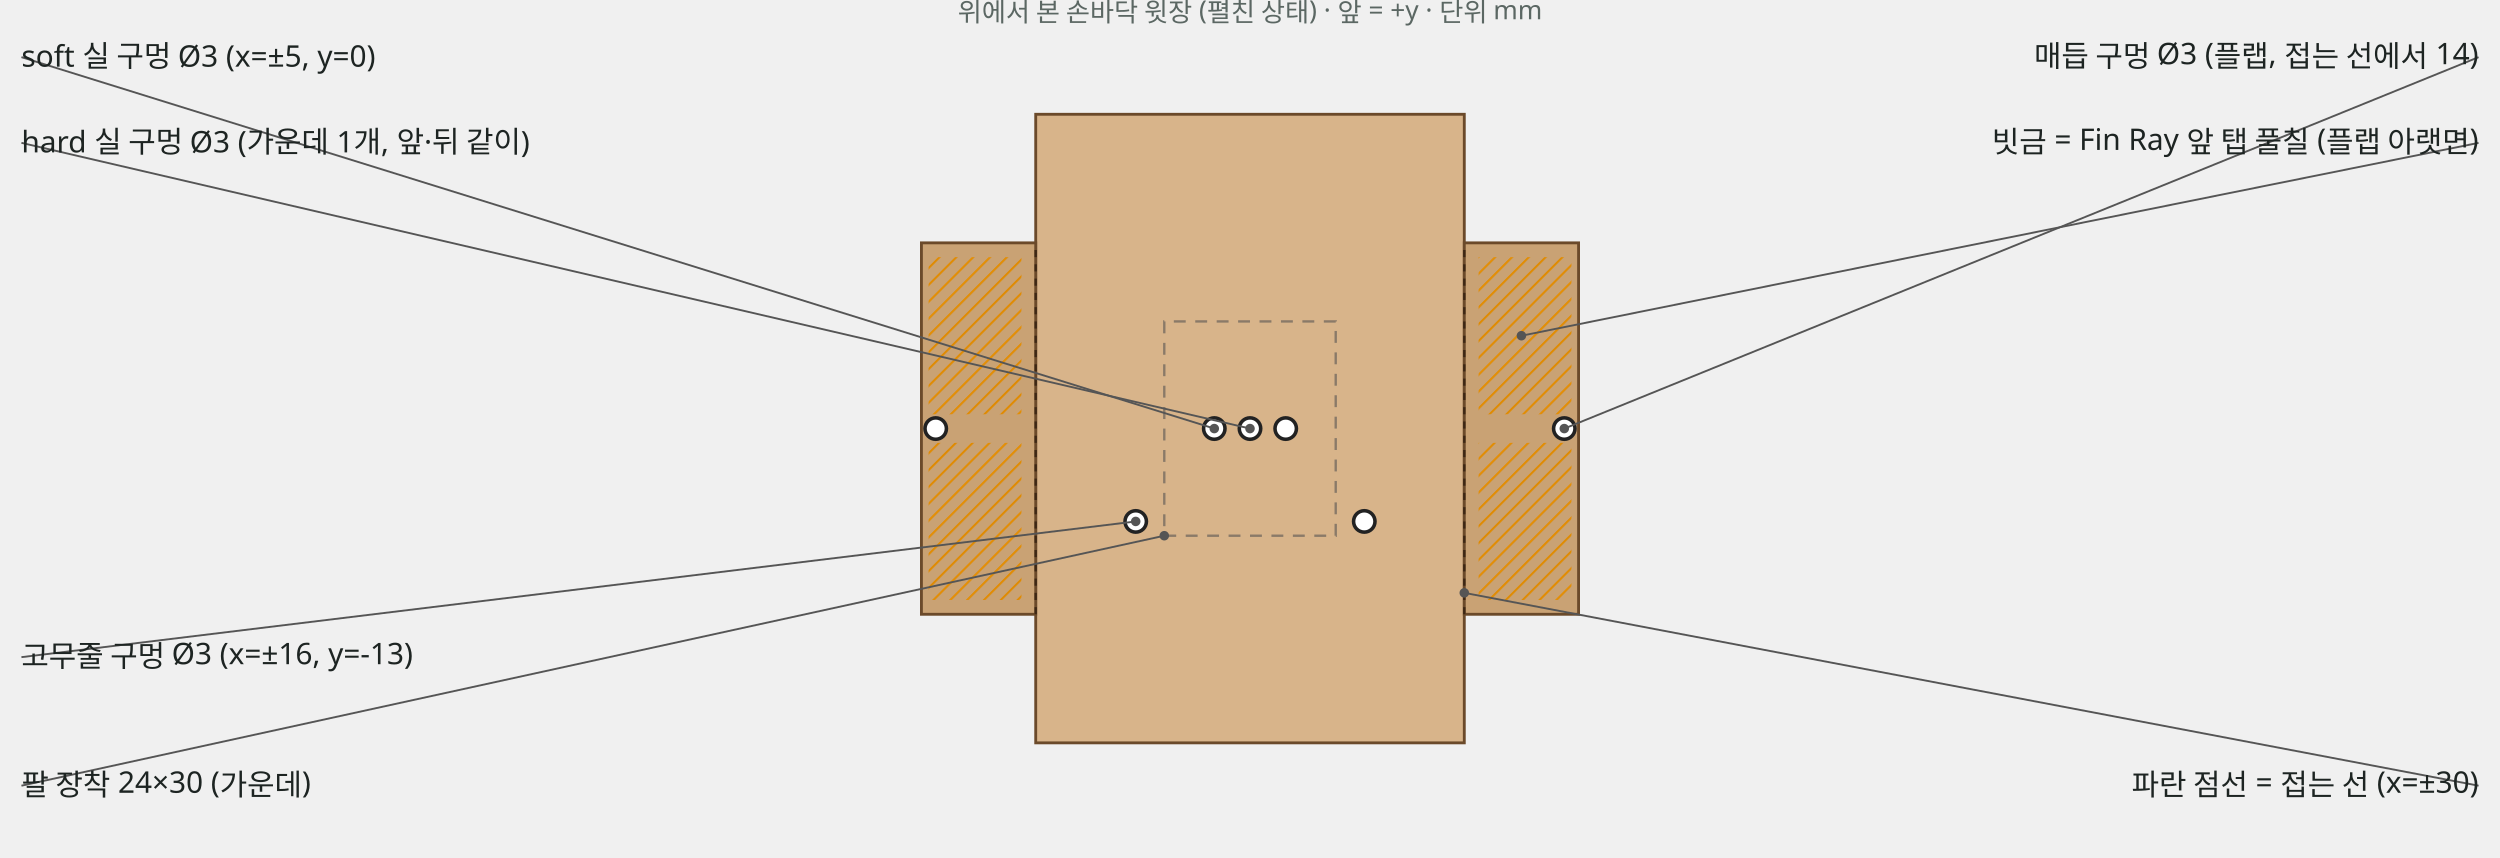
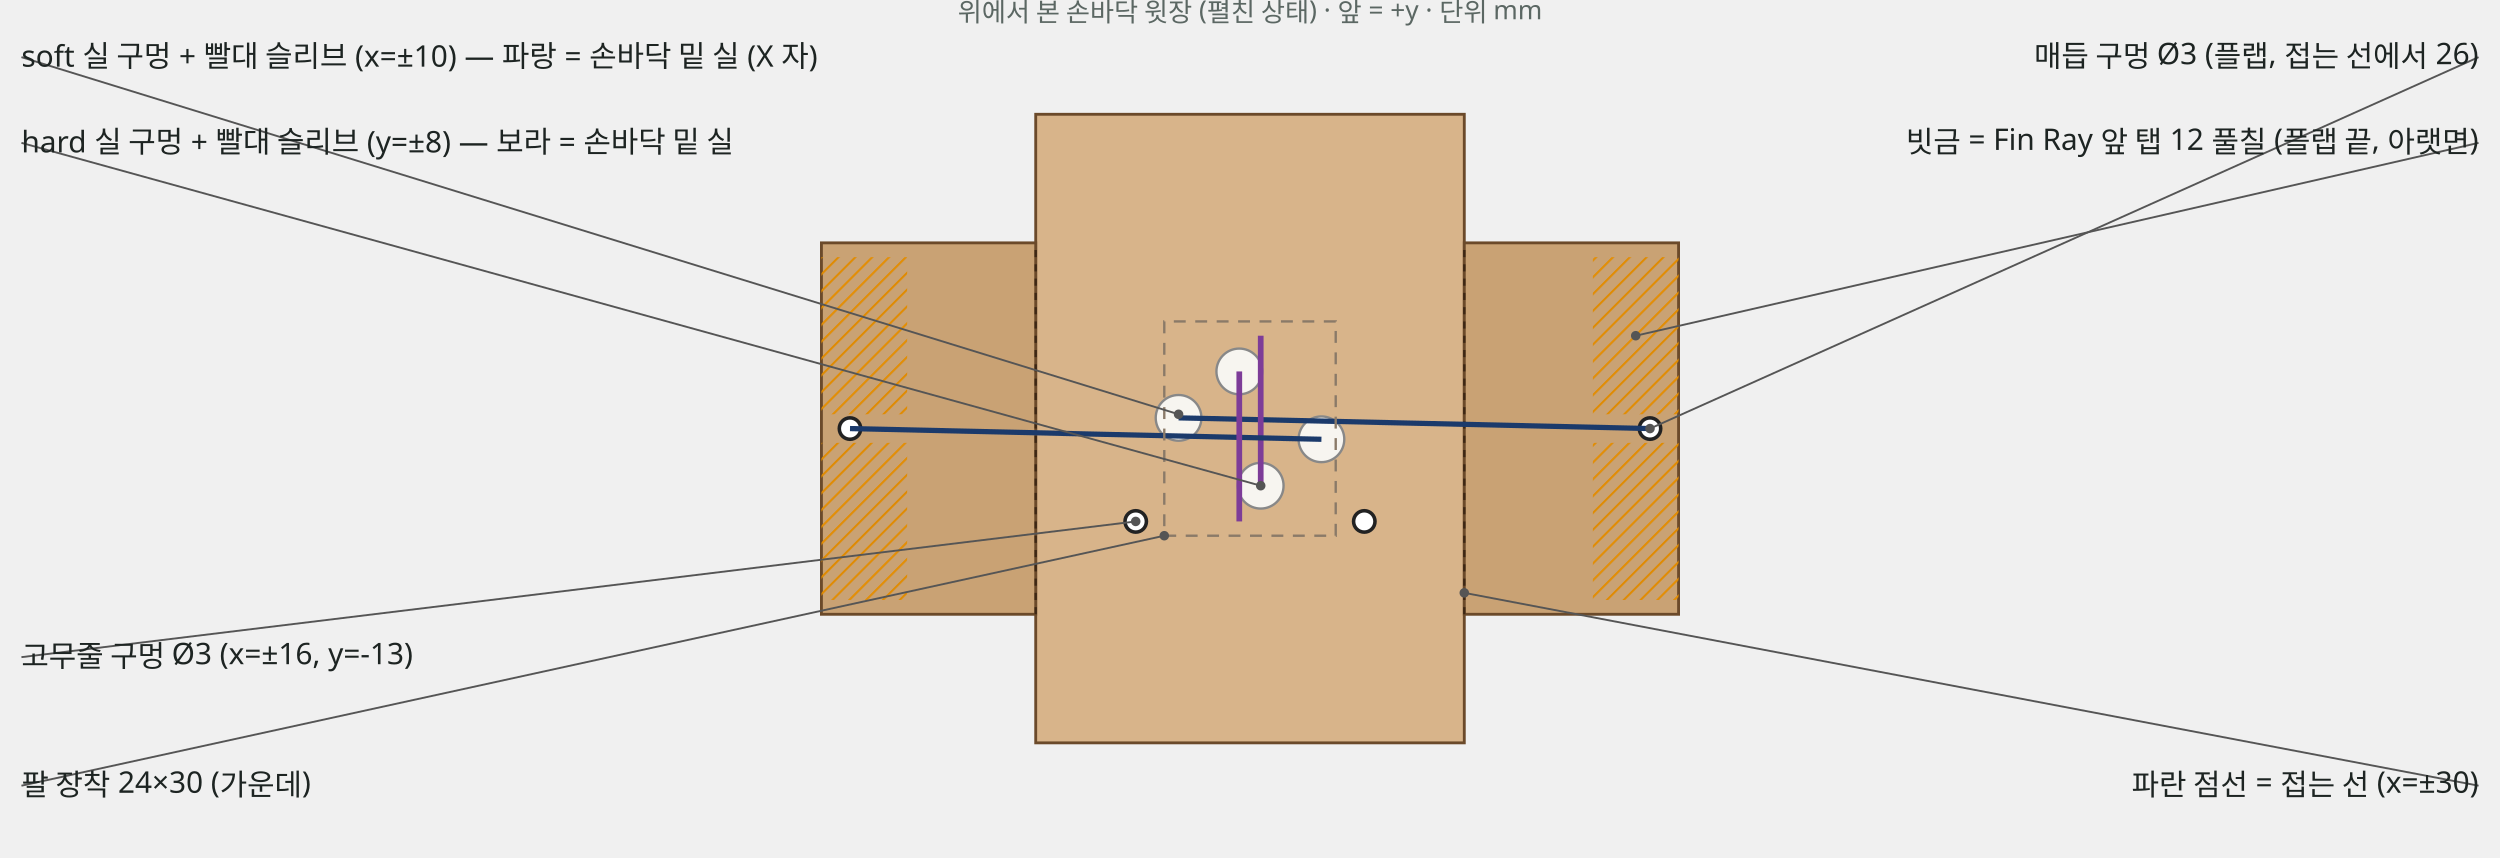
<svg xmlns="http://www.w3.org/2000/svg" class="dg" viewBox="0 0 1050 360" role="img" aria-label="B6P 손바닥 윗면">
  <style>
.dg .board{fill:#d8b48a;stroke:#6b4a2a;stroke-width:1.2}
.dg .board2{fill:#c9a274;stroke:#6b4a2a;stroke-width:1.2}
.dg .ghost{fill:none;stroke:#8a7a68;stroke-width:1;stroke-dasharray:5 4}
.dg .flank{fill:#f3dfbd;stroke:#9a7a4a;stroke-width:1.2}
.dg .flankg{fill:none;stroke:#b09a7a;stroke-width:1;stroke-dasharray:5 4}
.dg .drum{fill:#a87a4c;stroke:#5a3d22;stroke-width:1.2}
.dg .groove{fill:none;stroke:#3d2714;stroke-width:1;stroke-dasharray:3 3}
.dg .straw{fill:#f7f5f0;stroke:#888;stroke-width:1}
.dg .string{fill:none;stroke:#1b3a6b;stroke-width:2.2}
.dg .tendon{fill:none;stroke:#7d3c98;stroke-width:2.4}
.dg .rubber{fill:none;stroke:#e4572e;stroke-width:2}
.dg .stop{fill:#4f7d6c;stroke:#244a3d;stroke-width:1.2}
.dg .nail{fill:#8a6a45;stroke:#4a3520;stroke-width:1.2}
.dg .pad{fill:#333}
.dg .obj{fill:#8f9cad;stroke:#4d5866;stroke-width:1.2}
.dg .floor{stroke:#2f6b5b;stroke-width:3}
.dg .pivot{fill:#fff;stroke:#222;stroke-width:1.5}
.dg .lead{fill:none;stroke:#555;stroke-width:.8}
.dg .dot{fill:#555}
.dg .glue{fill:url(#hatch);stroke:none}
.dg text{font-family:"IBM Plex Sans KR","WenQuanYi Zen Hei","Apple SD Gothic Neo","Malgun Gothic",sans-serif}
.dg .lbl{font-size:12.5px;fill:#1d2422}
.dg .note{font-size:11px;fill:#5b6763}
.dg .hd{font-size:15px;font-weight:700;fill:#1d2422}
.dg .dim{font-size:11px;fill:#244a3d;font-family:"IBM Plex Mono",monospace}
</style>
  <defs>
    <pattern id="hatch" width="5" height="5" patternUnits="userSpaceOnUse" patternTransform="rotate(45)">
      <path d="M0 0V5" stroke="#e08a00" stroke-width="1.6" />
    </pattern>
  </defs>
  <polygon class="board" points="435,312 615,312 615,48 435,48" />
-   <polygon class="board2" points="615,258 663,258 663,102 615,102" />
-   <polygon class="board2" points="435,258 387,258 387,102 435,102" />
+   <polygon class="board2" points="615,258 705,258 705,102 615,102" />
+   <polygon class="board2" points="435,258 345,258 345,102 435,102" />
  <polyline class="groove" points="615,258 615,102" />
  <polyline class="groove" points="435,258 435,102" />
-   <polygon class="glue" points="621,174 660,174 660,108 621,108" />
-   <polygon class="glue" points="621,252 660,252 660,186 621,186" />
-   <polygon class="glue" points="429,174 390,174 390,108 429,108" />
-   <polygon class="glue" points="429,252 390,252 390,186 429,186" />
-   <circle class="pivot" cx="540" cy="180" r="4.5" />
-   <circle class="pivot" cx="657" cy="180" r="4.5" />
+   <polygon class="glue" points="669,174 705,174 705,108 669,108" />
+   <polygon class="glue" points="669,252 705,252 705,186 669,186" />
+   <polygon class="glue" points="381,174 345,174 345,108 381,108" />
+   <polygon class="glue" points="381,252 345,252 345,186 381,186" />
+   <circle class="straw" cx="495" cy="175.5" r="9.6" />
+   <circle class="pivot" cx="693" cy="180" r="4.5" />
  <circle class="pivot" cx="573" cy="219" r="4.5" />
-   <circle class="pivot" cx="510" cy="180" r="4.5" />
-   <circle class="pivot" cx="393" cy="180" r="4.5" />
+   <circle class="straw" cx="529.5" cy="204" r="9.6" />
+   <circle class="straw" cx="555" cy="184.5" r="9.6" />
+   <circle class="pivot" cx="357" cy="180" r="4.5" />
  <circle class="pivot" cx="477" cy="219" r="4.5" />
-   <circle class="pivot" cx="525" cy="180" r="4.5" />
+   <circle class="straw" cx="520.5" cy="156" r="9.6" />
+   <polyline class="string" points="693,180 495,175.5" />
+   <polyline class="tendon" points="529.5,141 529.5,204" />
+   <polyline class="string" points="357,180 555,184.5" />
+   <polyline class="tendon" points="520.5,219 520.5,156" />
  <polygon class="ghost" points="489,225 561,225 561,135 489,135" />
-   <polyline class="lead" points="9,24 510,180" />
-   <circle class="dot" cx="510" cy="180" r="2" />
-   <text class="lbl" x="9" y="28" text-anchor="start">soft 실 구멍 Ø3 (x=±5, y=0)</text>
-   <polyline class="lead" points="9,60 525,180" />
-   <circle class="dot" cx="525" cy="180" r="2" />
-   <text class="lbl" x="9" y="64" text-anchor="start">hard 실 구멍 Ø3 (가운데 1개, 앞·뒤 같이)</text>
-   <polyline class="lead" points="1041,24 657,180" />
-   <circle class="dot" cx="657" cy="180" r="2" />
-   <text class="lbl" x="1041" y="28" text-anchor="end">매듭 구멍 Ø3 (플랩, 접는 선에서 14)</text>
-   <polyline class="lead" points="1041,60 639,141" />
-   <circle class="dot" cx="639" cy="141" r="2" />
-   <text class="lbl" x="1041" y="64" text-anchor="end">빗금 = Fin Ray 앞 탭 풀칠 (플랩 아랫면)</text>
+   <polyline class="lead" points="9,24 495,174" />
+   <circle class="dot" cx="495" cy="174" r="2" />
+   <text class="lbl" x="9" y="28" text-anchor="start">soft 실 구멍 + 빨대 슬리브 (x=±10) — 파랑 = 손바닥 밑 실 (X 자)</text>
+   <polyline class="lead" points="9,60 529.5,204" />
+   <circle class="dot" cx="529.5" cy="204" r="2" />
+   <text class="lbl" x="9" y="64" text-anchor="start">hard 실 구멍 + 빨대 슬리브 (y=±8) — 보라 = 손바닥 밑 실</text>
+   <polyline class="lead" points="1041,24 693,180" />
+   <circle class="dot" cx="693" cy="180" r="2" />
+   <text class="lbl" x="1041" y="28" text-anchor="end">매듭 구멍 Ø3 (플랩, 접는 선에서 26)</text>
+   <polyline class="lead" points="1041,60 687,141" />
+   <circle class="dot" cx="687" cy="141" r="2" />
+   <text class="lbl" x="1041" y="64" text-anchor="end">빗금 = Fin Ray 앞 탭 12 풀칠 (플랩 끝, 아랫면)</text>
  <polyline class="lead" points="9,276 477,219" />
  <circle class="dot" cx="477" cy="219" r="2" />
  <text class="lbl" x="9" y="280" text-anchor="start">고무줄 구멍 Ø3 (x=±16, y=-13)</text>
  <polyline class="lead" points="9,330 489,225" />
  <circle class="dot" cx="489" cy="225" r="2" />
  <text class="lbl" x="9" y="334" text-anchor="start">팔 장착 24×30 (가운데)</text>
  <polyline class="lead" points="1041,330 615,249" />
  <circle class="dot" cx="615" cy="249" r="2" />
  <text class="lbl" x="1041" y="334" text-anchor="end">파란 점선 = 접는 선 (x=±30)</text>
  <text class="note" x="525" y="9" text-anchor="middle">위에서 본 손바닥 윗장 (펼친 상태) · 앞 = +y · 단위 mm</text>
</svg>
